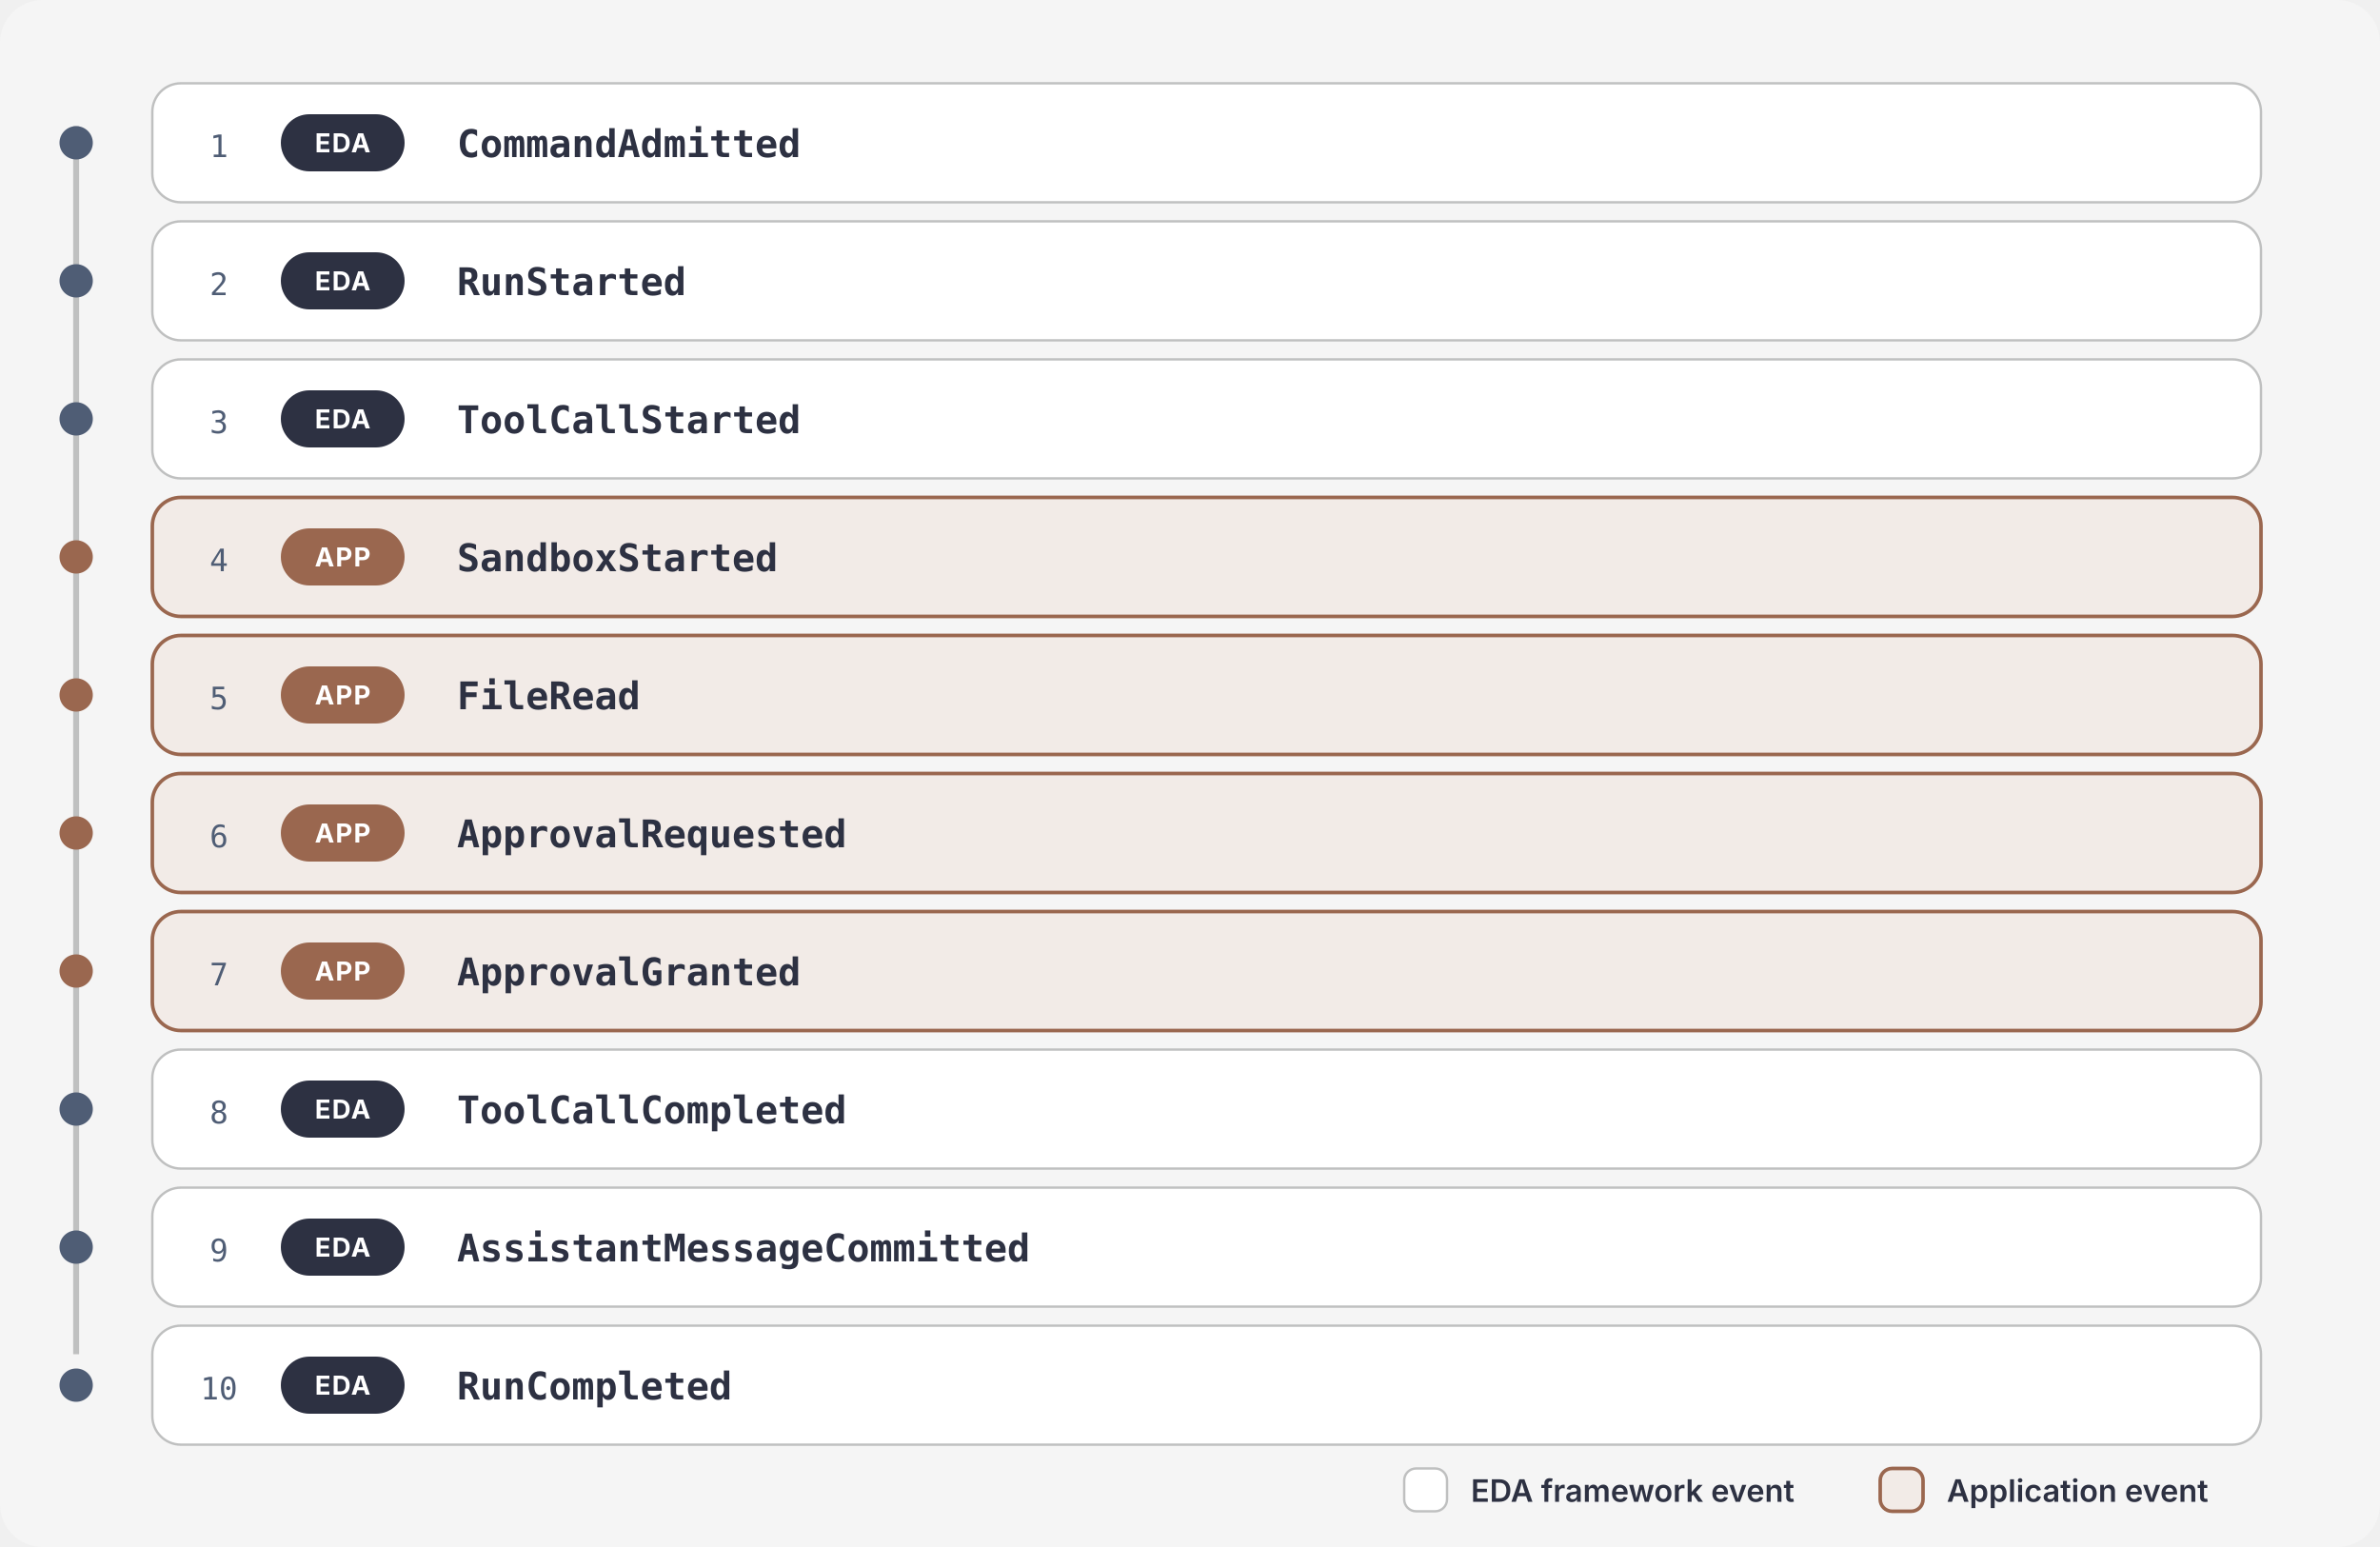
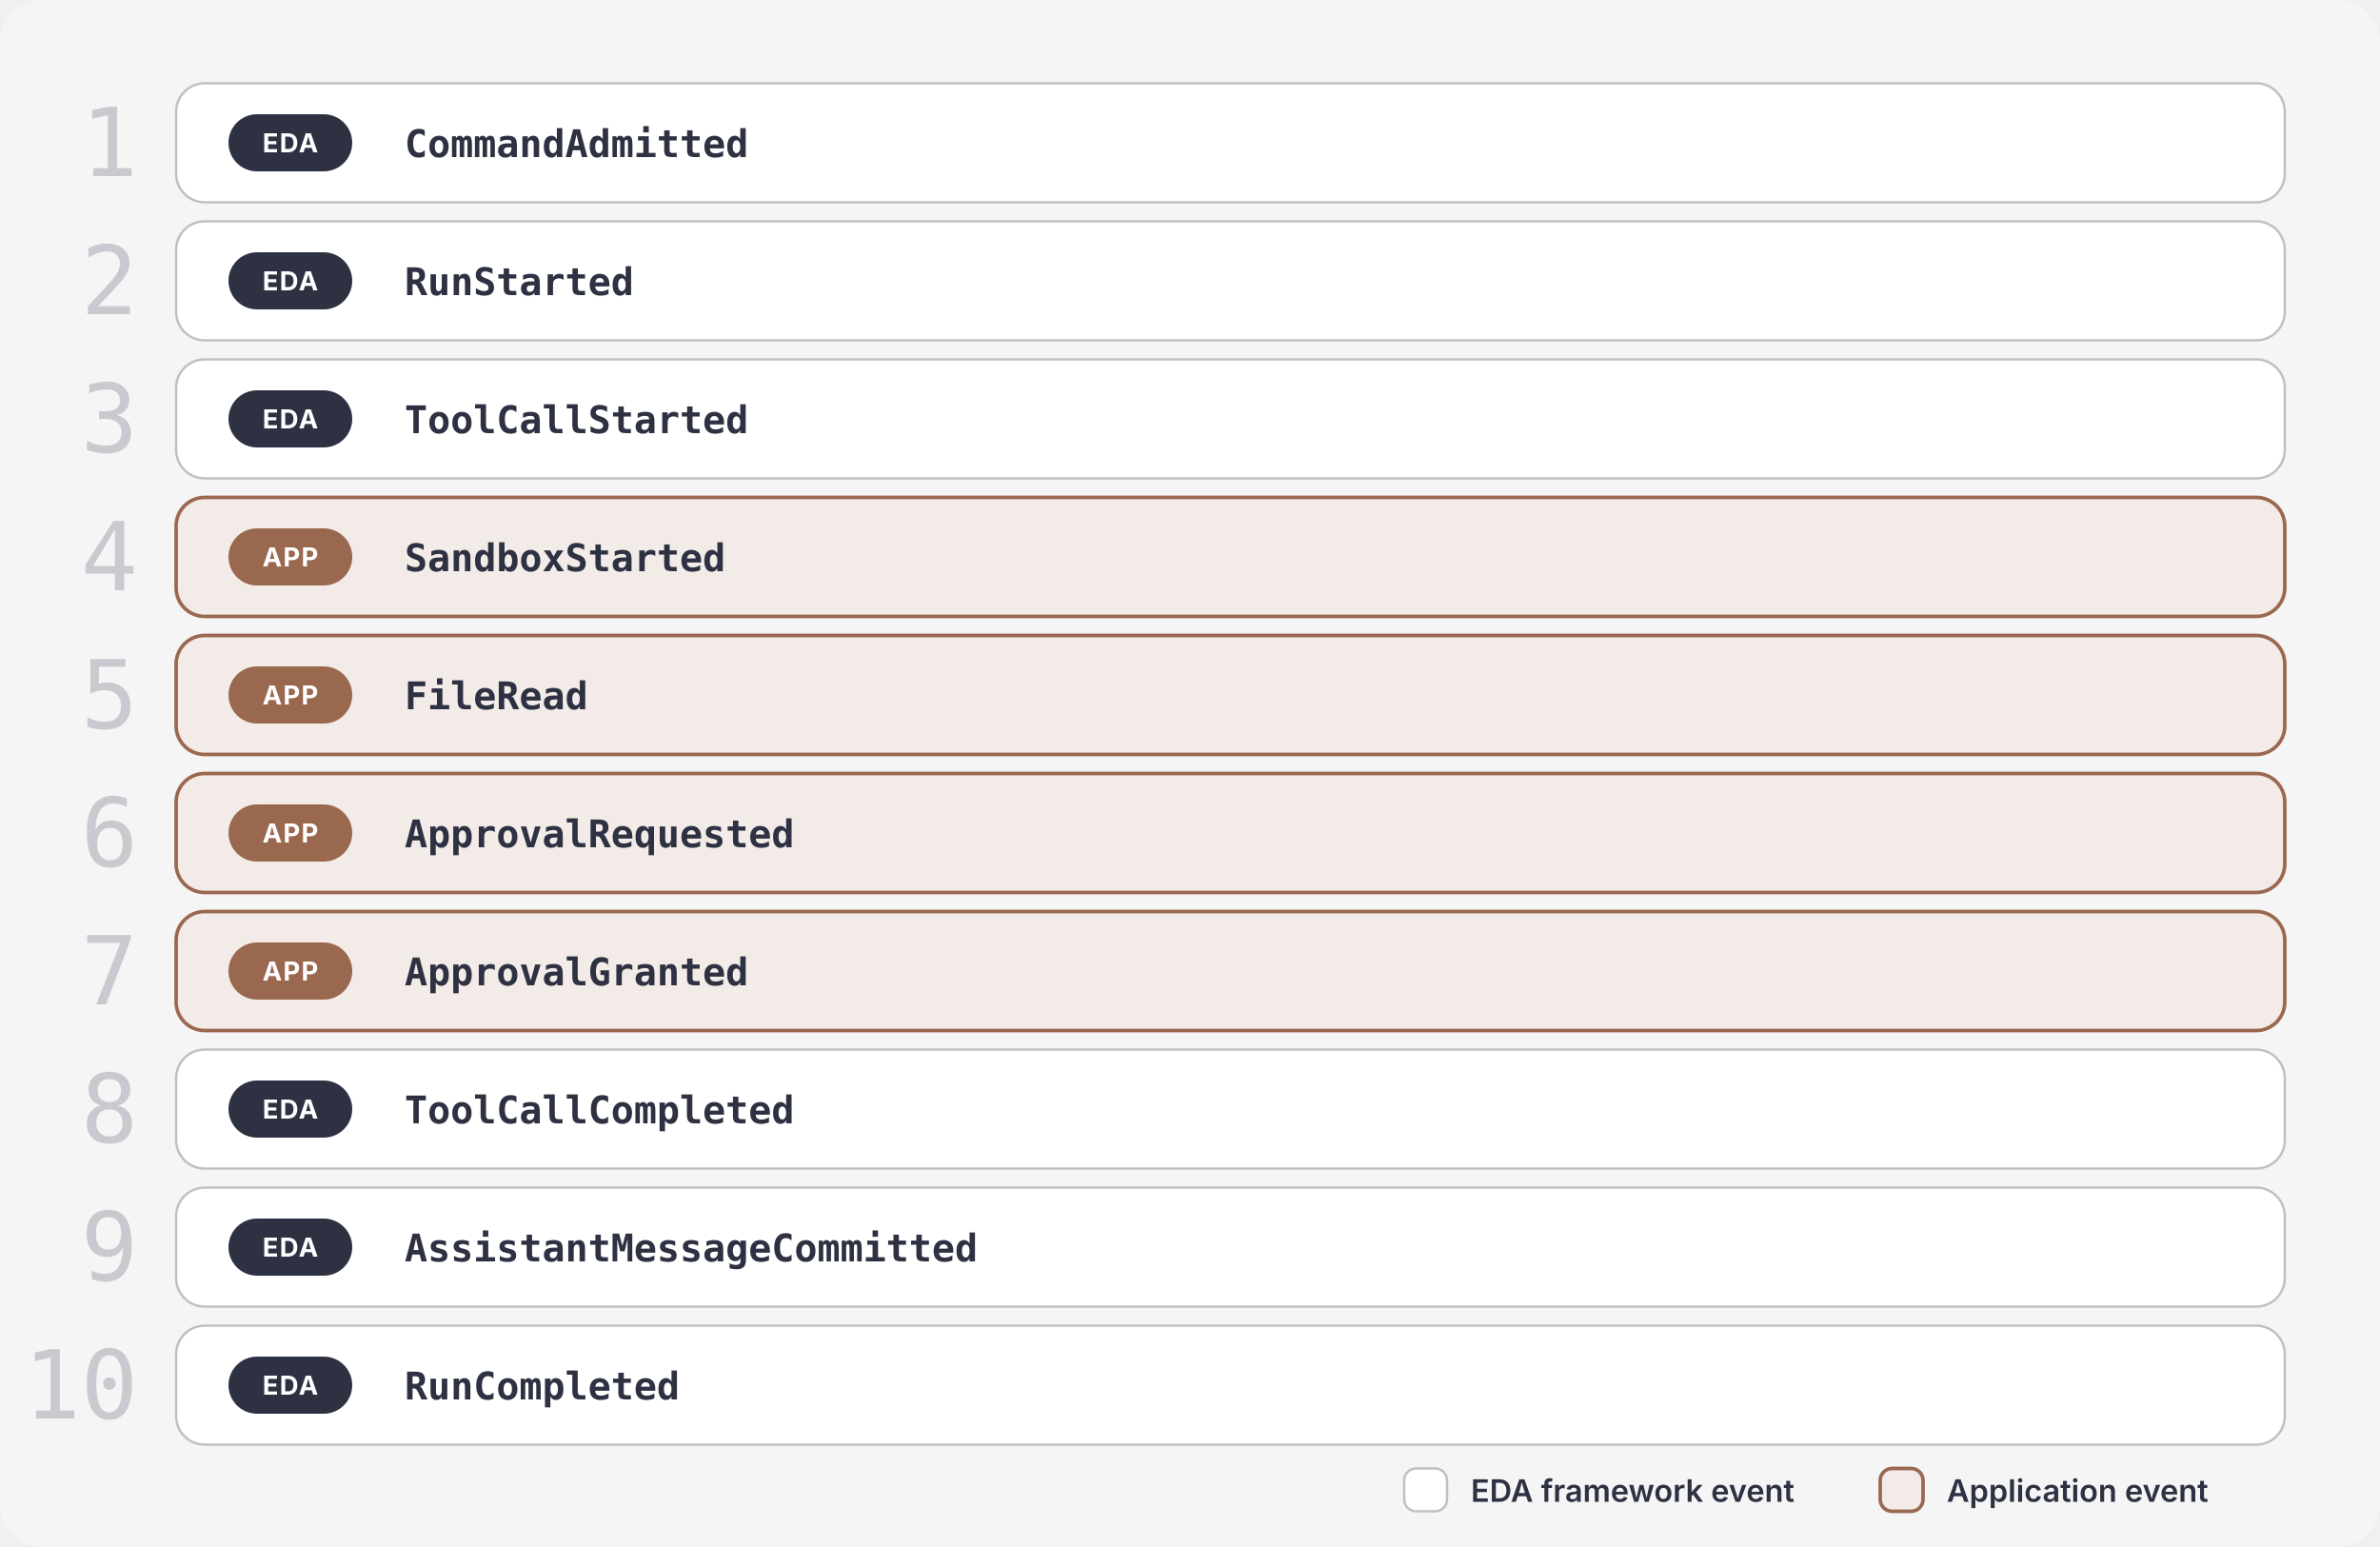
<svg xmlns="http://www.w3.org/2000/svg" width="1000" height="650" viewBox="0 0 1000 650" role="img" aria-labelledby="title description">
  <defs>
    <style>
      .event-name {
        fill: #2d3142;
        font: 600 16px ui-monospace, SFMono-Regular, Menlo, Consolas, monospace;
      }
-       .sequence {
-         fill: #4f5d75;
-         font: 500 13px ui-monospace, SFMono-Regular, Menlo, Consolas, monospace;
+       .step-number {
+         fill: #c8cacf;
+         font: 500 40px ui-monospace, SFMono-Regular, Menlo, Consolas, monospace;
      }
      .badge-text {
        fill: #ffffff;
        font: 700 11px -apple-system, BlinkMacSystemFont, "Segoe UI", sans-serif;
        letter-spacing: 0.5px;
      }
      .legend {
        fill: #2d3142;
        font: 600 13px -apple-system, BlinkMacSystemFont, "Segoe UI", sans-serif;
      }
      .framework-card {
        fill: #ffffff;
        stroke: #bfc0c0;
      }
      .app-card {
        fill: #f2ebe7;
        stroke: #9a674f;
        stroke-width: 1.5;
      }
      .framework-badge {
        fill: #2d3142;
      }
      .app-badge {
        fill: #9a674f;
      }
-       .timeline {
-         stroke: #bfc0c0;
-         stroke-width: 2.5;
-       }
-       .framework-dot {
-         fill: #4f5d75;
-       }
-       .app-dot {
-         fill: #9a674f;
-       }
    </style>
  </defs>
  <rect width="1000" height="650" rx="18" fill="#f5f5f5" />
-   <g transform="translate(-50 -65)">
-     <line class="timeline" x1="82" y1="118" x2="82" y2="634" />
+   <g transform="translate(-40 -65)">
    <g transform="translate(40 100)">
-       <circle class="framework-dot" cx="42" cy="25" r="7" />
      <rect class="framework-card" x="74" width="886" height="50" rx="12" />
-       <text class="sequence" x="102" y="31" text-anchor="middle">1</text>
-       <rect class="framework-badge" x="128" y="13" width="52" height="24" rx="12" />
-       <text class="badge-text" x="154" y="29" text-anchor="middle">EDA</text>
-       <text class="event-name" x="202" y="31">CommandAdmitted</text>
+       <text class="step-number" x="58" y="39" text-anchor="end">1</text>
+       <rect class="framework-badge" x="96" y="13" width="52" height="24" rx="12" />
+       <text class="badge-text" x="122" y="29" text-anchor="middle">EDA</text>
+       <text class="event-name" x="170" y="31">CommandAdmitted</text>
    </g>
    <g transform="translate(40 158)">
-       <circle class="framework-dot" cx="42" cy="25" r="7" />
      <rect class="framework-card" x="74" width="886" height="50" rx="12" />
-       <text class="sequence" x="102" y="31" text-anchor="middle">2</text>
-       <rect class="framework-badge" x="128" y="13" width="52" height="24" rx="12" />
-       <text class="badge-text" x="154" y="29" text-anchor="middle">EDA</text>
-       <text class="event-name" x="202" y="31">RunStarted</text>
+       <text class="step-number" x="58" y="39" text-anchor="end">2</text>
+       <rect class="framework-badge" x="96" y="13" width="52" height="24" rx="12" />
+       <text class="badge-text" x="122" y="29" text-anchor="middle">EDA</text>
+       <text class="event-name" x="170" y="31">RunStarted</text>
    </g>
    <g transform="translate(40 216)">
-       <circle class="framework-dot" cx="42" cy="25" r="7" />
      <rect class="framework-card" x="74" width="886" height="50" rx="12" />
-       <text class="sequence" x="102" y="31" text-anchor="middle">3</text>
-       <rect class="framework-badge" x="128" y="13" width="52" height="24" rx="12" />
-       <text class="badge-text" x="154" y="29" text-anchor="middle">EDA</text>
-       <text class="event-name" x="202" y="31">ToolCallStarted</text>
+       <text class="step-number" x="58" y="39" text-anchor="end">3</text>
+       <rect class="framework-badge" x="96" y="13" width="52" height="24" rx="12" />
+       <text class="badge-text" x="122" y="29" text-anchor="middle">EDA</text>
+       <text class="event-name" x="170" y="31">ToolCallStarted</text>
    </g>
    <g transform="translate(40 274)">
-       <circle class="app-dot" cx="42" cy="25" r="7" />
      <rect class="app-card" x="74" width="886" height="50" rx="12" />
-       <text class="sequence" x="102" y="31" text-anchor="middle">4</text>
-       <rect class="app-badge" x="128" y="13" width="52" height="24" rx="12" />
-       <text class="badge-text" x="154" y="29" text-anchor="middle">APP</text>
-       <text class="event-name" x="202" y="31">SandboxStarted</text>
+       <text class="step-number" x="58" y="39" text-anchor="end">4</text>
+       <rect class="app-badge" x="96" y="13" width="52" height="24" rx="12" />
+       <text class="badge-text" x="122" y="29" text-anchor="middle">APP</text>
+       <text class="event-name" x="170" y="31">SandboxStarted</text>
    </g>
    <g transform="translate(40 332)">
-       <circle class="app-dot" cx="42" cy="25" r="7" />
      <rect class="app-card" x="74" width="886" height="50" rx="12" />
-       <text class="sequence" x="102" y="31" text-anchor="middle">5</text>
-       <rect class="app-badge" x="128" y="13" width="52" height="24" rx="12" />
-       <text class="badge-text" x="154" y="29" text-anchor="middle">APP</text>
-       <text class="event-name" x="202" y="31">FileRead</text>
+       <text class="step-number" x="58" y="39" text-anchor="end">5</text>
+       <rect class="app-badge" x="96" y="13" width="52" height="24" rx="12" />
+       <text class="badge-text" x="122" y="29" text-anchor="middle">APP</text>
+       <text class="event-name" x="170" y="31">FileRead</text>
    </g>
    <g transform="translate(40 390)">
-       <circle class="app-dot" cx="42" cy="25" r="7" />
      <rect class="app-card" x="74" width="886" height="50" rx="12" />
-       <text class="sequence" x="102" y="31" text-anchor="middle">6</text>
-       <rect class="app-badge" x="128" y="13" width="52" height="24" rx="12" />
-       <text class="badge-text" x="154" y="29" text-anchor="middle">APP</text>
-       <text class="event-name" x="202" y="31">ApprovalRequested</text>
+       <text class="step-number" x="58" y="39" text-anchor="end">6</text>
+       <rect class="app-badge" x="96" y="13" width="52" height="24" rx="12" />
+       <text class="badge-text" x="122" y="29" text-anchor="middle">APP</text>
+       <text class="event-name" x="170" y="31">ApprovalRequested</text>
    </g>
    <g transform="translate(40 448)">
-       <circle class="app-dot" cx="42" cy="25" r="7" />
      <rect class="app-card" x="74" width="886" height="50" rx="12" />
-       <text class="sequence" x="102" y="31" text-anchor="middle">7</text>
-       <rect class="app-badge" x="128" y="13" width="52" height="24" rx="12" />
-       <text class="badge-text" x="154" y="29" text-anchor="middle">APP</text>
-       <text class="event-name" x="202" y="31">ApprovalGranted</text>
+       <text class="step-number" x="58" y="39" text-anchor="end">7</text>
+       <rect class="app-badge" x="96" y="13" width="52" height="24" rx="12" />
+       <text class="badge-text" x="122" y="29" text-anchor="middle">APP</text>
+       <text class="event-name" x="170" y="31">ApprovalGranted</text>
    </g>
    <g transform="translate(40 506)">
-       <circle class="framework-dot" cx="42" cy="25" r="7" />
      <rect class="framework-card" x="74" width="886" height="50" rx="12" />
-       <text class="sequence" x="102" y="31" text-anchor="middle">8</text>
-       <rect class="framework-badge" x="128" y="13" width="52" height="24" rx="12" />
-       <text class="badge-text" x="154" y="29" text-anchor="middle">EDA</text>
-       <text class="event-name" x="202" y="31">ToolCallCompleted</text>
+       <text class="step-number" x="58" y="39" text-anchor="end">8</text>
+       <rect class="framework-badge" x="96" y="13" width="52" height="24" rx="12" />
+       <text class="badge-text" x="122" y="29" text-anchor="middle">EDA</text>
+       <text class="event-name" x="170" y="31">ToolCallCompleted</text>
    </g>
    <g transform="translate(40 564)">
-       <circle class="framework-dot" cx="42" cy="25" r="7" />
      <rect class="framework-card" x="74" width="886" height="50" rx="12" />
-       <text class="sequence" x="102" y="31" text-anchor="middle">9</text>
-       <rect class="framework-badge" x="128" y="13" width="52" height="24" rx="12" />
-       <text class="badge-text" x="154" y="29" text-anchor="middle">EDA</text>
-       <text class="event-name" x="202" y="31">AssistantMessageCommitted</text>
+       <text class="step-number" x="58" y="39" text-anchor="end">9</text>
+       <rect class="framework-badge" x="96" y="13" width="52" height="24" rx="12" />
+       <text class="badge-text" x="122" y="29" text-anchor="middle">EDA</text>
+       <text class="event-name" x="170" y="31">AssistantMessageCommitted</text>
    </g>
    <g transform="translate(40 622)">
-       <circle class="framework-dot" cx="42" cy="25" r="7" />
      <rect class="framework-card" x="74" width="886" height="50" rx="12" />
-       <text class="sequence" x="102" y="31" text-anchor="middle">10</text>
-       <rect class="framework-badge" x="128" y="13" width="52" height="24" rx="12" />
-       <text class="badge-text" x="154" y="29" text-anchor="middle">EDA</text>
-       <text class="event-name" x="202" y="31">RunCompleted</text>
+       <text class="step-number" x="58" y="39" text-anchor="end">10</text>
+       <rect class="framework-badge" x="96" y="13" width="52" height="24" rx="12" />
+       <text class="badge-text" x="122" y="29" text-anchor="middle">EDA</text>
+       <text class="event-name" x="170" y="31">RunCompleted</text>
    </g>
  </g>
  <rect class="framework-card" x="590" y="617" width="18" height="18" rx="5" />
  <text class="legend" x="618" y="631">EDA framework event</text>
  <rect class="app-card" x="790" y="617" width="18" height="18" rx="5" />
  <text class="legend" x="818" y="631">Application event</text>
</svg>
